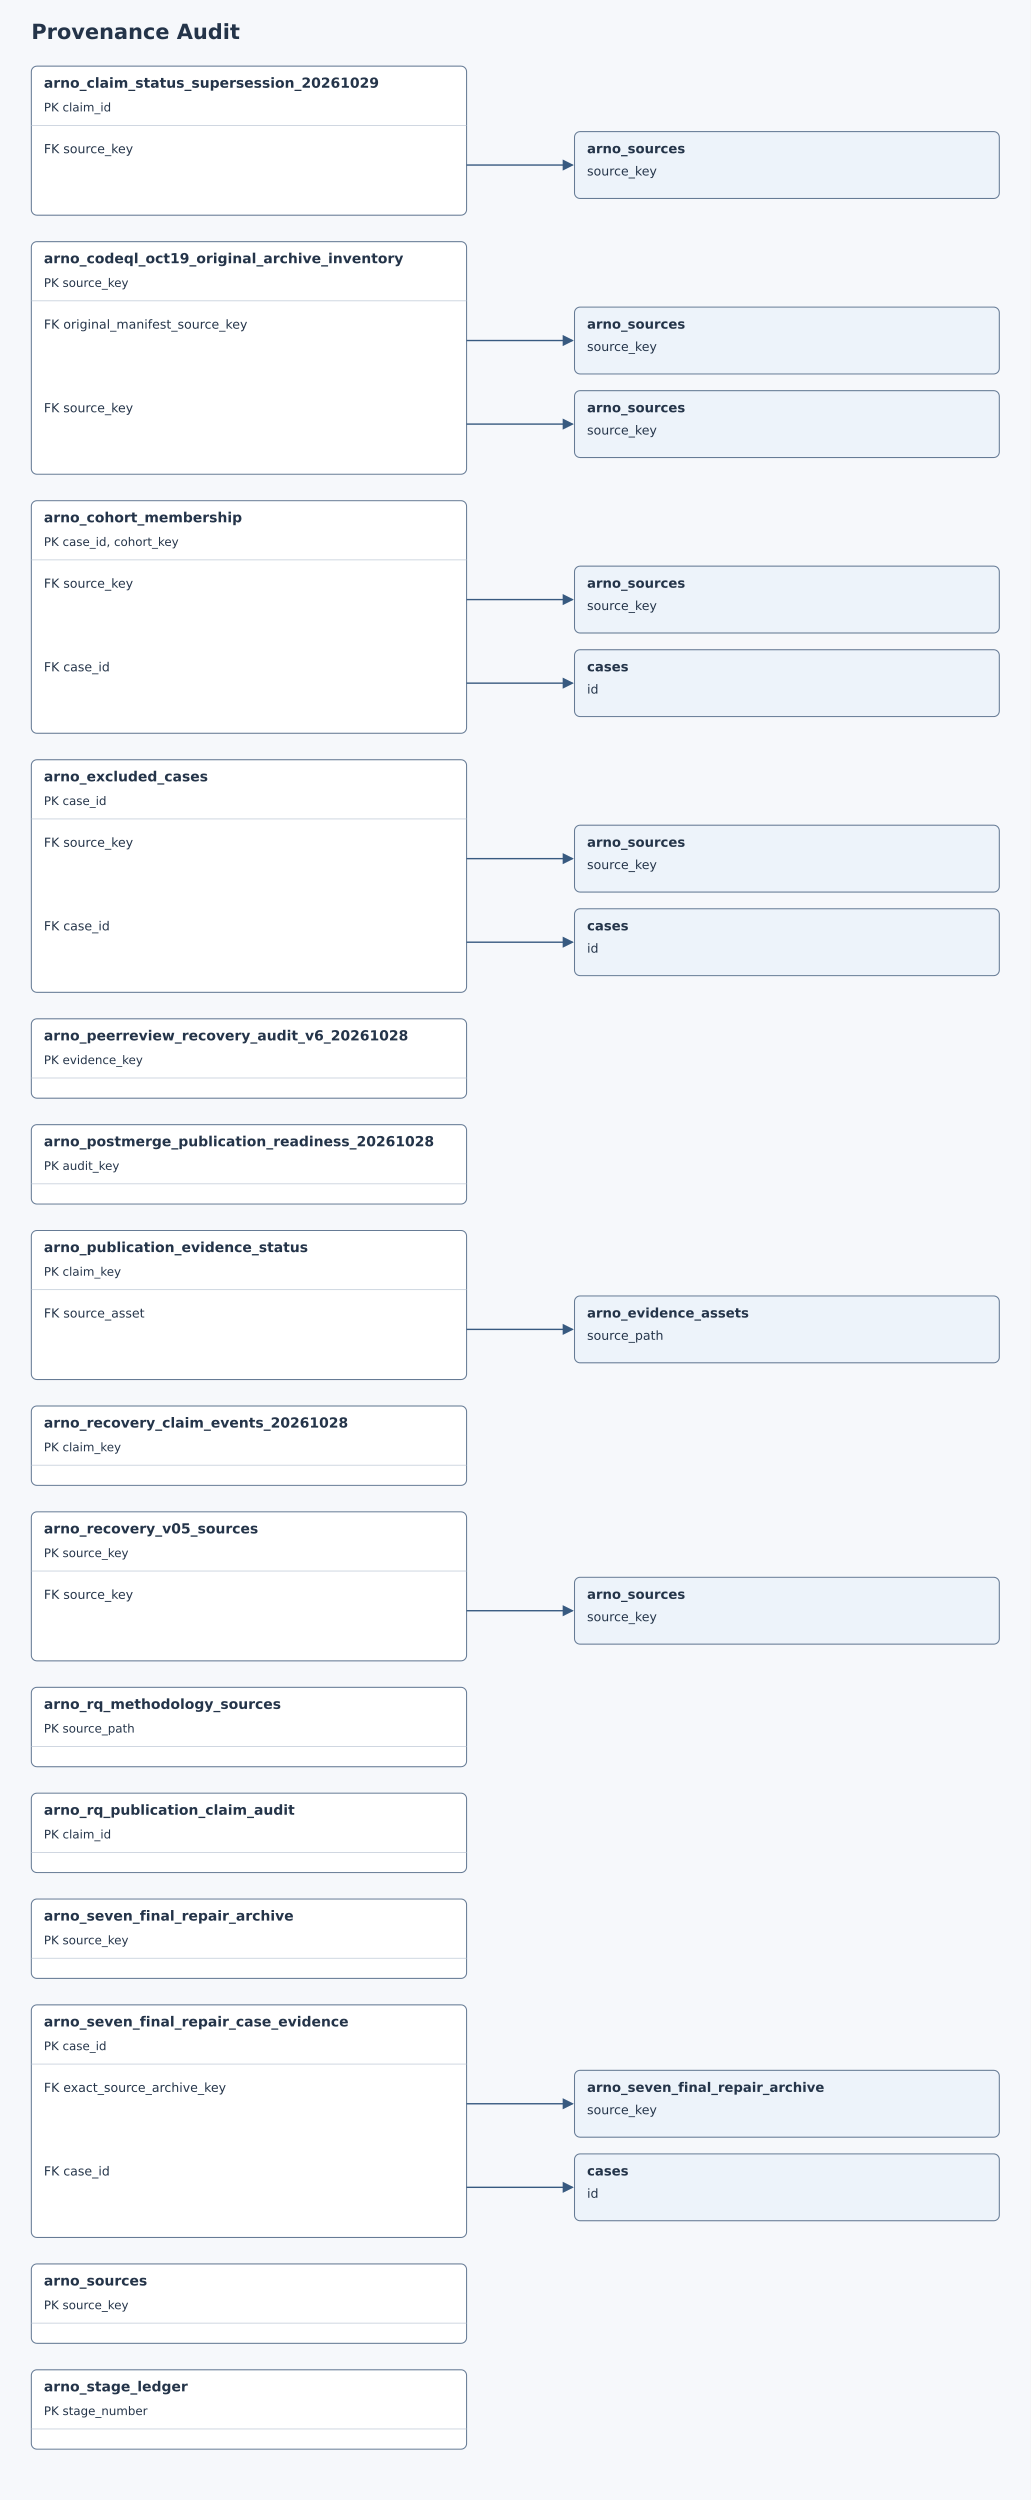
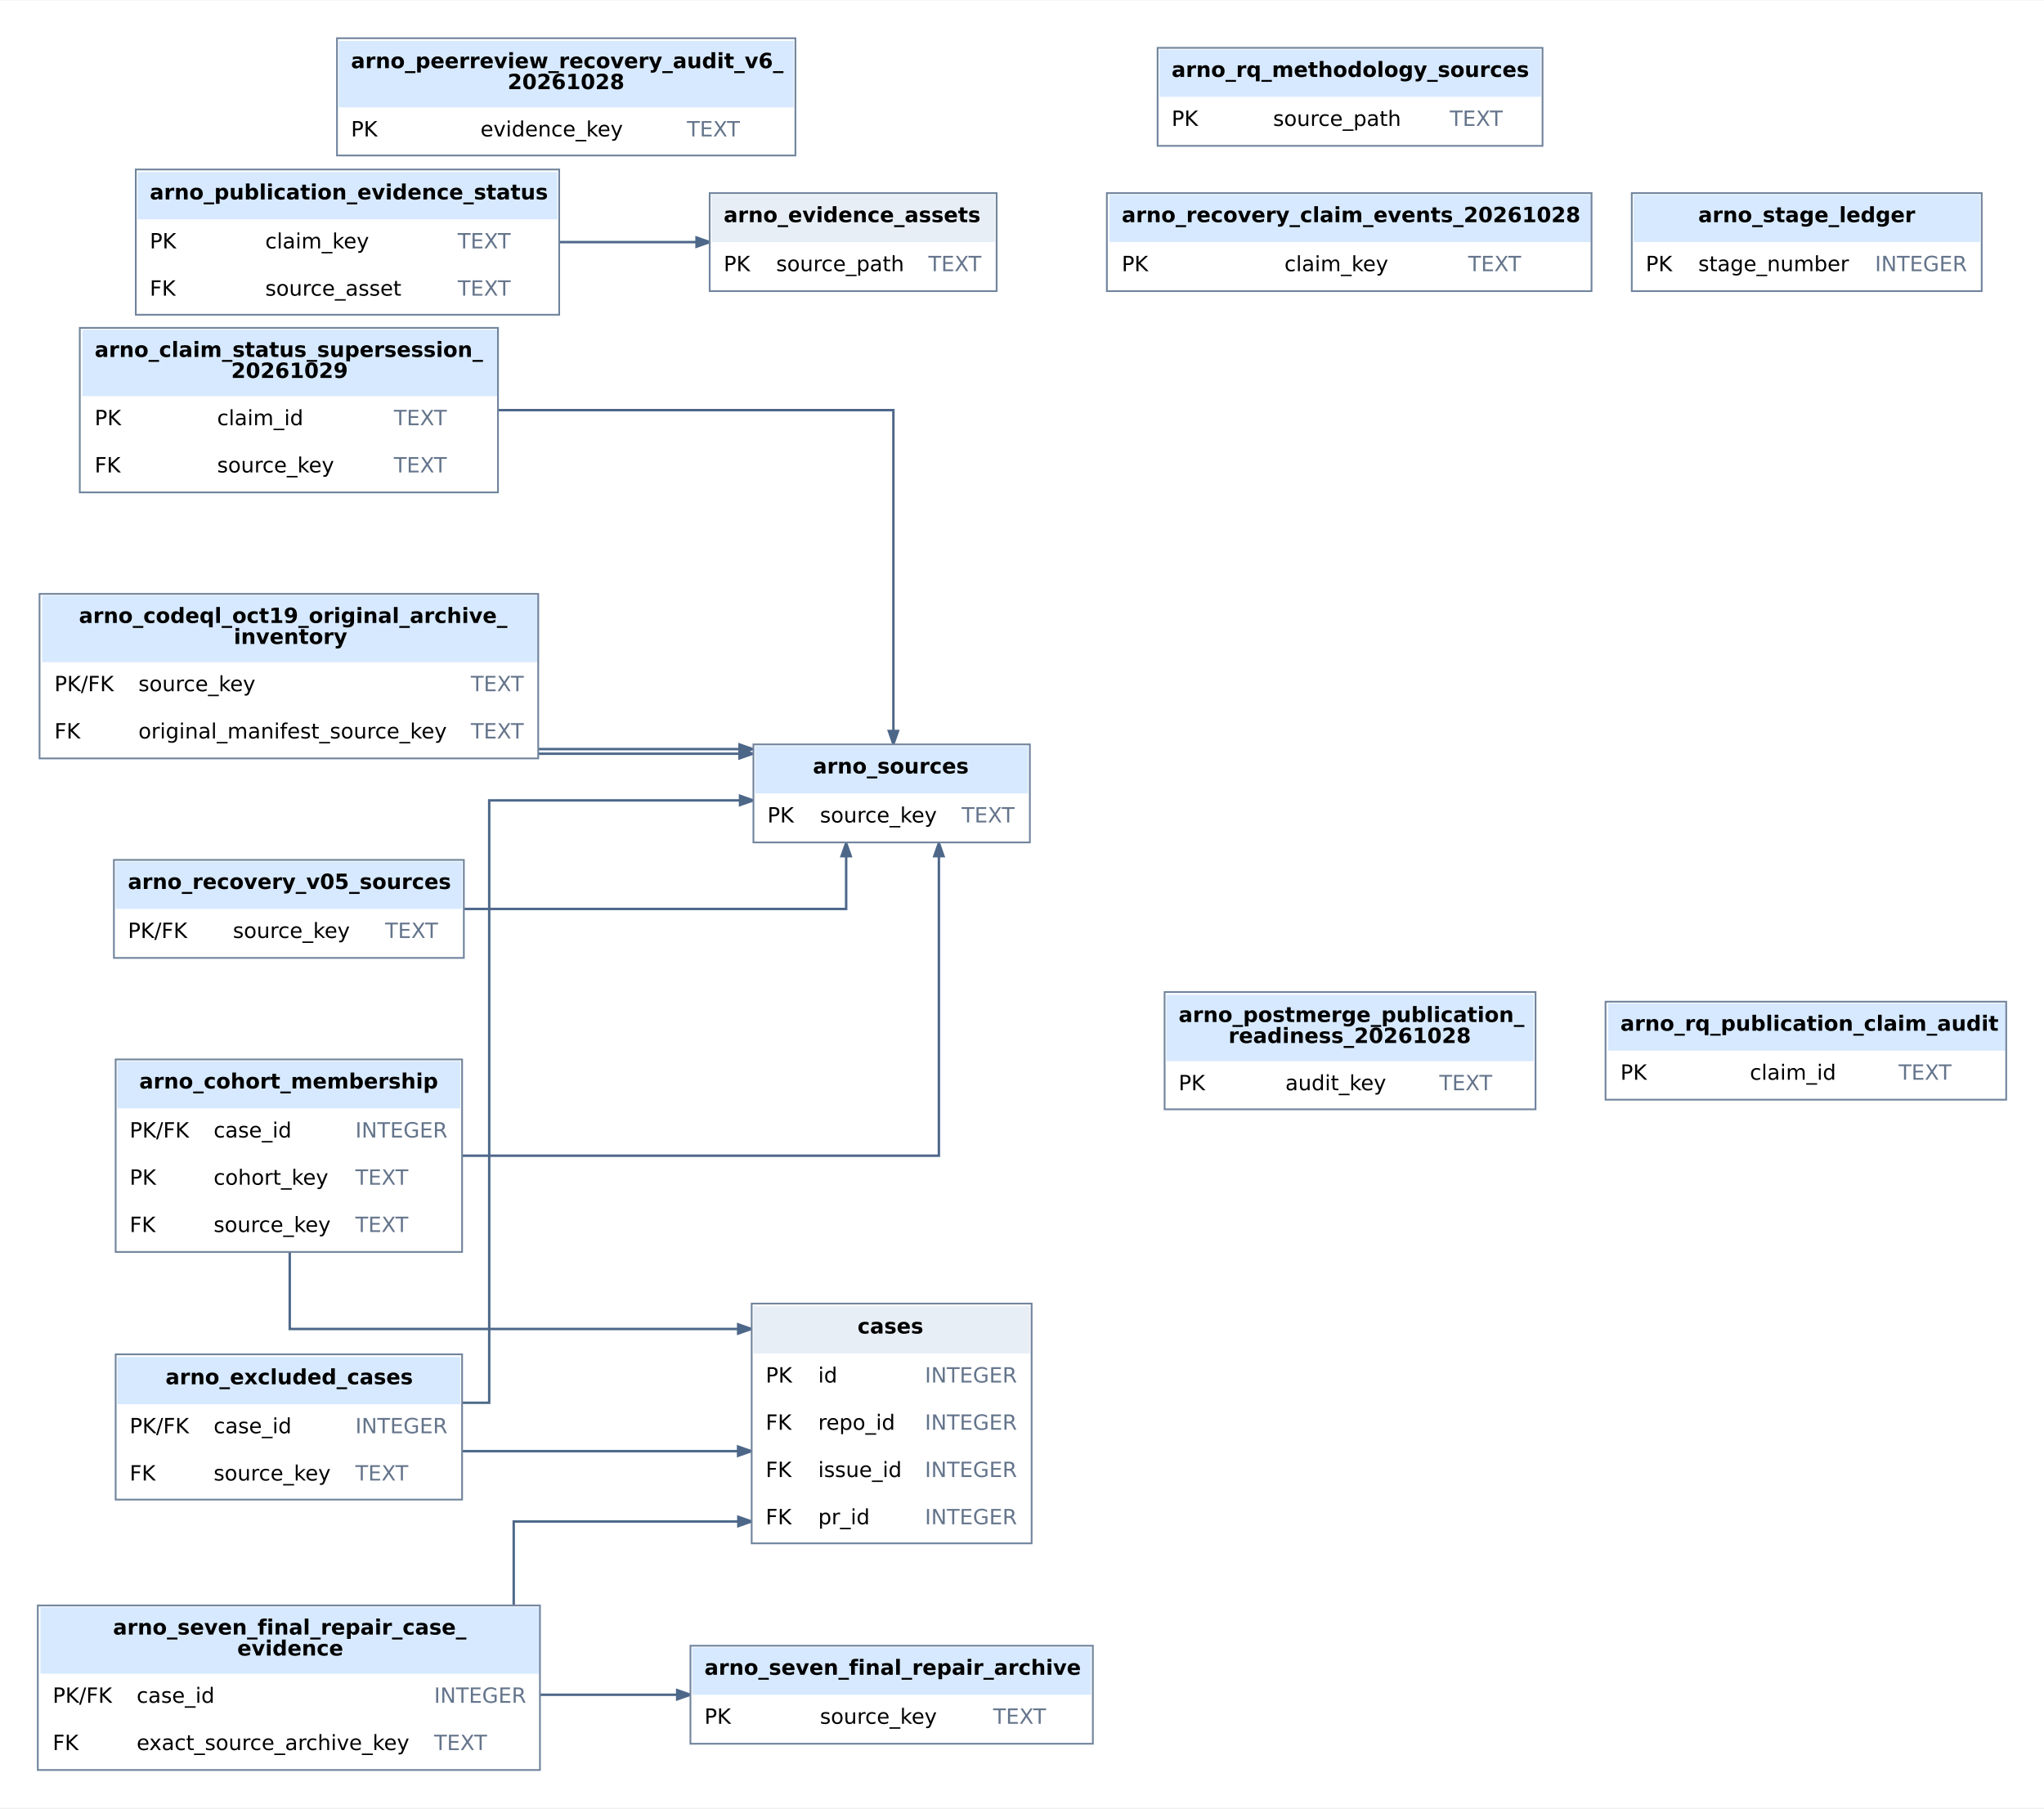
- <svg xmlns="http://www.w3.org/2000/svg" width="1480" height="3590" viewBox="0 0 1480 3590">
-   <defs>
-     <marker id="arrow" markerWidth="8" markerHeight="8" refX="7" refY="4" orient="auto">
-       <path d="M0,0 L8,4 L0,8 Z" fill="#385a80" />
-     </marker>
-   </defs>
-   <rect width="100%" height="100%" fill="#f6f8fb" />
-   <text x="45" y="56" font-family="DejaVu Sans, sans-serif" font-size="30" font-weight="bold" fill="#243449">Provenance Audit</text>
-   <rect x="45" y="95" width="625" height="214" rx="8" fill="white" stroke="#667b95" stroke-width="1.5" />
-   <text x="63" y="126" font-family="DejaVu Sans, sans-serif" font-size="20" font-weight="bold" fill="#243449">arno_claim_status_supersession_20261029</text>
-   <text x="63" y="160" font-family="DejaVu Sans, sans-serif" font-size="17" font-weight="normal" fill="#243449">PK  claim_id</text>
-   <line x1="45" y1="180" x2="670" y2="180" stroke="#bbc6d4" />
-   <text x="63" y="220" font-family="DejaVu Sans, sans-serif" font-size="18" font-weight="normal" fill="#243449">FK  source_key</text>
-   <rect x="825" y="189" width="610" height="96" rx="8" fill="#edf3fa" stroke="#667b95" stroke-width="1.5" />
-   <text x="843" y="220" font-family="DejaVu Sans, sans-serif" font-size="19" font-weight="bold" fill="#243449">arno_sources</text>
-   <text x="843" y="252" font-family="DejaVu Sans, sans-serif" font-size="18" font-weight="normal" fill="#243449">source_key</text>
-   <path d="M 670 237.0 H 822" fill="none" stroke="#385a80" stroke-width="2" marker-end="url(#arrow)" />
-   <rect x="45" y="347" width="625" height="334" rx="8" fill="white" stroke="#667b95" stroke-width="1.5" />
-   <text x="63" y="378" font-family="DejaVu Sans, sans-serif" font-size="20" font-weight="bold" fill="#243449">arno_codeql_oct19_original_archive_inventory</text>
-   <text x="63" y="412" font-family="DejaVu Sans, sans-serif" font-size="17" font-weight="normal" fill="#243449">PK  source_key</text>
-   <line x1="45" y1="432" x2="670" y2="432" stroke="#bbc6d4" />
-   <text x="63" y="472" font-family="DejaVu Sans, sans-serif" font-size="18" font-weight="normal" fill="#243449">FK  original_manifest_source_key</text>
-   <rect x="825" y="441" width="610" height="96" rx="8" fill="#edf3fa" stroke="#667b95" stroke-width="1.5" />
-   <text x="843" y="472" font-family="DejaVu Sans, sans-serif" font-size="19" font-weight="bold" fill="#243449">arno_sources</text>
-   <text x="843" y="504" font-family="DejaVu Sans, sans-serif" font-size="18" font-weight="normal" fill="#243449">source_key</text>
-   <path d="M 670 489.0 H 822" fill="none" stroke="#385a80" stroke-width="2" marker-end="url(#arrow)" />
-   <text x="63" y="592" font-family="DejaVu Sans, sans-serif" font-size="18" font-weight="normal" fill="#243449">FK  source_key</text>
-   <rect x="825" y="561" width="610" height="96" rx="8" fill="#edf3fa" stroke="#667b95" stroke-width="1.5" />
-   <text x="843" y="592" font-family="DejaVu Sans, sans-serif" font-size="19" font-weight="bold" fill="#243449">arno_sources</text>
-   <text x="843" y="624" font-family="DejaVu Sans, sans-serif" font-size="18" font-weight="normal" fill="#243449">source_key</text>
-   <path d="M 670 609.0 H 822" fill="none" stroke="#385a80" stroke-width="2" marker-end="url(#arrow)" />
-   <rect x="45" y="719" width="625" height="334" rx="8" fill="white" stroke="#667b95" stroke-width="1.5" />
-   <text x="63" y="750" font-family="DejaVu Sans, sans-serif" font-size="20" font-weight="bold" fill="#243449">arno_cohort_membership</text>
-   <text x="63" y="784" font-family="DejaVu Sans, sans-serif" font-size="17" font-weight="normal" fill="#243449">PK  case_id, cohort_key</text>
-   <line x1="45" y1="804" x2="670" y2="804" stroke="#bbc6d4" />
-   <text x="63" y="844" font-family="DejaVu Sans, sans-serif" font-size="18" font-weight="normal" fill="#243449">FK  source_key</text>
-   <rect x="825" y="813" width="610" height="96" rx="8" fill="#edf3fa" stroke="#667b95" stroke-width="1.5" />
-   <text x="843" y="844" font-family="DejaVu Sans, sans-serif" font-size="19" font-weight="bold" fill="#243449">arno_sources</text>
-   <text x="843" y="876" font-family="DejaVu Sans, sans-serif" font-size="18" font-weight="normal" fill="#243449">source_key</text>
-   <path d="M 670 861.0 H 822" fill="none" stroke="#385a80" stroke-width="2" marker-end="url(#arrow)" />
-   <text x="63" y="964" font-family="DejaVu Sans, sans-serif" font-size="18" font-weight="normal" fill="#243449">FK  case_id</text>
-   <rect x="825" y="933" width="610" height="96" rx="8" fill="#edf3fa" stroke="#667b95" stroke-width="1.5" />
-   <text x="843" y="964" font-family="DejaVu Sans, sans-serif" font-size="19" font-weight="bold" fill="#243449">cases</text>
-   <text x="843" y="996" font-family="DejaVu Sans, sans-serif" font-size="18" font-weight="normal" fill="#243449">id</text>
-   <path d="M 670 981.0 H 822" fill="none" stroke="#385a80" stroke-width="2" marker-end="url(#arrow)" />
-   <rect x="45" y="1091" width="625" height="334" rx="8" fill="white" stroke="#667b95" stroke-width="1.5" />
-   <text x="63" y="1122" font-family="DejaVu Sans, sans-serif" font-size="20" font-weight="bold" fill="#243449">arno_excluded_cases</text>
-   <text x="63" y="1156" font-family="DejaVu Sans, sans-serif" font-size="17" font-weight="normal" fill="#243449">PK  case_id</text>
-   <line x1="45" y1="1176" x2="670" y2="1176" stroke="#bbc6d4" />
-   <text x="63" y="1216" font-family="DejaVu Sans, sans-serif" font-size="18" font-weight="normal" fill="#243449">FK  source_key</text>
-   <rect x="825" y="1185" width="610" height="96" rx="8" fill="#edf3fa" stroke="#667b95" stroke-width="1.5" />
-   <text x="843" y="1216" font-family="DejaVu Sans, sans-serif" font-size="19" font-weight="bold" fill="#243449">arno_sources</text>
-   <text x="843" y="1248" font-family="DejaVu Sans, sans-serif" font-size="18" font-weight="normal" fill="#243449">source_key</text>
-   <path d="M 670 1233.0 H 822" fill="none" stroke="#385a80" stroke-width="2" marker-end="url(#arrow)" />
-   <text x="63" y="1336" font-family="DejaVu Sans, sans-serif" font-size="18" font-weight="normal" fill="#243449">FK  case_id</text>
-   <rect x="825" y="1305" width="610" height="96" rx="8" fill="#edf3fa" stroke="#667b95" stroke-width="1.5" />
-   <text x="843" y="1336" font-family="DejaVu Sans, sans-serif" font-size="19" font-weight="bold" fill="#243449">cases</text>
-   <text x="843" y="1368" font-family="DejaVu Sans, sans-serif" font-size="18" font-weight="normal" fill="#243449">id</text>
-   <path d="M 670 1353.0 H 822" fill="none" stroke="#385a80" stroke-width="2" marker-end="url(#arrow)" />
-   <rect x="45" y="1463" width="625" height="114" rx="8" fill="white" stroke="#667b95" stroke-width="1.5" />
-   <text x="63" y="1494" font-family="DejaVu Sans, sans-serif" font-size="20" font-weight="bold" fill="#243449">arno_peerreview_recovery_audit_v6_20261028</text>
-   <text x="63" y="1528" font-family="DejaVu Sans, sans-serif" font-size="17" font-weight="normal" fill="#243449">PK  evidence_key</text>
-   <line x1="45" y1="1548" x2="670" y2="1548" stroke="#bbc6d4" />
-   <rect x="45" y="1615" width="625" height="114" rx="8" fill="white" stroke="#667b95" stroke-width="1.5" />
-   <text x="63" y="1646" font-family="DejaVu Sans, sans-serif" font-size="20" font-weight="bold" fill="#243449">arno_postmerge_publication_readiness_20261028</text>
-   <text x="63" y="1680" font-family="DejaVu Sans, sans-serif" font-size="17" font-weight="normal" fill="#243449">PK  audit_key</text>
-   <line x1="45" y1="1700" x2="670" y2="1700" stroke="#bbc6d4" />
-   <rect x="45" y="1767" width="625" height="214" rx="8" fill="white" stroke="#667b95" stroke-width="1.5" />
-   <text x="63" y="1798" font-family="DejaVu Sans, sans-serif" font-size="20" font-weight="bold" fill="#243449">arno_publication_evidence_status</text>
-   <text x="63" y="1832" font-family="DejaVu Sans, sans-serif" font-size="17" font-weight="normal" fill="#243449">PK  claim_key</text>
-   <line x1="45" y1="1852" x2="670" y2="1852" stroke="#bbc6d4" />
-   <text x="63" y="1892" font-family="DejaVu Sans, sans-serif" font-size="18" font-weight="normal" fill="#243449">FK  source_asset</text>
-   <rect x="825" y="1861" width="610" height="96" rx="8" fill="#edf3fa" stroke="#667b95" stroke-width="1.5" />
-   <text x="843" y="1892" font-family="DejaVu Sans, sans-serif" font-size="19" font-weight="bold" fill="#243449">arno_evidence_assets</text>
-   <text x="843" y="1924" font-family="DejaVu Sans, sans-serif" font-size="18" font-weight="normal" fill="#243449">source_path</text>
-   <path d="M 670 1909.0 H 822" fill="none" stroke="#385a80" stroke-width="2" marker-end="url(#arrow)" />
-   <rect x="45" y="2019" width="625" height="114" rx="8" fill="white" stroke="#667b95" stroke-width="1.5" />
-   <text x="63" y="2050" font-family="DejaVu Sans, sans-serif" font-size="20" font-weight="bold" fill="#243449">arno_recovery_claim_events_20261028</text>
-   <text x="63" y="2084" font-family="DejaVu Sans, sans-serif" font-size="17" font-weight="normal" fill="#243449">PK  claim_key</text>
-   <line x1="45" y1="2104" x2="670" y2="2104" stroke="#bbc6d4" />
-   <rect x="45" y="2171" width="625" height="214" rx="8" fill="white" stroke="#667b95" stroke-width="1.5" />
-   <text x="63" y="2202" font-family="DejaVu Sans, sans-serif" font-size="20" font-weight="bold" fill="#243449">arno_recovery_v05_sources</text>
-   <text x="63" y="2236" font-family="DejaVu Sans, sans-serif" font-size="17" font-weight="normal" fill="#243449">PK  source_key</text>
-   <line x1="45" y1="2256" x2="670" y2="2256" stroke="#bbc6d4" />
-   <text x="63" y="2296" font-family="DejaVu Sans, sans-serif" font-size="18" font-weight="normal" fill="#243449">FK  source_key</text>
-   <rect x="825" y="2265" width="610" height="96" rx="8" fill="#edf3fa" stroke="#667b95" stroke-width="1.5" />
-   <text x="843" y="2296" font-family="DejaVu Sans, sans-serif" font-size="19" font-weight="bold" fill="#243449">arno_sources</text>
-   <text x="843" y="2328" font-family="DejaVu Sans, sans-serif" font-size="18" font-weight="normal" fill="#243449">source_key</text>
-   <path d="M 670 2313.0 H 822" fill="none" stroke="#385a80" stroke-width="2" marker-end="url(#arrow)" />
-   <rect x="45" y="2423" width="625" height="114" rx="8" fill="white" stroke="#667b95" stroke-width="1.5" />
-   <text x="63" y="2454" font-family="DejaVu Sans, sans-serif" font-size="20" font-weight="bold" fill="#243449">arno_rq_methodology_sources</text>
-   <text x="63" y="2488" font-family="DejaVu Sans, sans-serif" font-size="17" font-weight="normal" fill="#243449">PK  source_path</text>
-   <line x1="45" y1="2508" x2="670" y2="2508" stroke="#bbc6d4" />
-   <rect x="45" y="2575" width="625" height="114" rx="8" fill="white" stroke="#667b95" stroke-width="1.5" />
-   <text x="63" y="2606" font-family="DejaVu Sans, sans-serif" font-size="20" font-weight="bold" fill="#243449">arno_rq_publication_claim_audit</text>
-   <text x="63" y="2640" font-family="DejaVu Sans, sans-serif" font-size="17" font-weight="normal" fill="#243449">PK  claim_id</text>
-   <line x1="45" y1="2660" x2="670" y2="2660" stroke="#bbc6d4" />
-   <rect x="45" y="2727" width="625" height="114" rx="8" fill="white" stroke="#667b95" stroke-width="1.5" />
-   <text x="63" y="2758" font-family="DejaVu Sans, sans-serif" font-size="20" font-weight="bold" fill="#243449">arno_seven_final_repair_archive</text>
-   <text x="63" y="2792" font-family="DejaVu Sans, sans-serif" font-size="17" font-weight="normal" fill="#243449">PK  source_key</text>
-   <line x1="45" y1="2812" x2="670" y2="2812" stroke="#bbc6d4" />
-   <rect x="45" y="2879" width="625" height="334" rx="8" fill="white" stroke="#667b95" stroke-width="1.5" />
-   <text x="63" y="2910" font-family="DejaVu Sans, sans-serif" font-size="20" font-weight="bold" fill="#243449">arno_seven_final_repair_case_evidence</text>
-   <text x="63" y="2944" font-family="DejaVu Sans, sans-serif" font-size="17" font-weight="normal" fill="#243449">PK  case_id</text>
-   <line x1="45" y1="2964" x2="670" y2="2964" stroke="#bbc6d4" />
-   <text x="63" y="3004" font-family="DejaVu Sans, sans-serif" font-size="18" font-weight="normal" fill="#243449">FK  exact_source_archive_key</text>
-   <rect x="825" y="2973" width="610" height="96" rx="8" fill="#edf3fa" stroke="#667b95" stroke-width="1.5" />
-   <text x="843" y="3004" font-family="DejaVu Sans, sans-serif" font-size="19" font-weight="bold" fill="#243449">arno_seven_final_repair_archive</text>
-   <text x="843" y="3036" font-family="DejaVu Sans, sans-serif" font-size="18" font-weight="normal" fill="#243449">source_key</text>
-   <path d="M 670 3021.0 H 822" fill="none" stroke="#385a80" stroke-width="2" marker-end="url(#arrow)" />
-   <text x="63" y="3124" font-family="DejaVu Sans, sans-serif" font-size="18" font-weight="normal" fill="#243449">FK  case_id</text>
-   <rect x="825" y="3093" width="610" height="96" rx="8" fill="#edf3fa" stroke="#667b95" stroke-width="1.5" />
-   <text x="843" y="3124" font-family="DejaVu Sans, sans-serif" font-size="19" font-weight="bold" fill="#243449">cases</text>
-   <text x="843" y="3156" font-family="DejaVu Sans, sans-serif" font-size="18" font-weight="normal" fill="#243449">id</text>
-   <path d="M 670 3141.0 H 822" fill="none" stroke="#385a80" stroke-width="2" marker-end="url(#arrow)" />
-   <rect x="45" y="3251" width="625" height="114" rx="8" fill="white" stroke="#667b95" stroke-width="1.5" />
-   <text x="63" y="3282" font-family="DejaVu Sans, sans-serif" font-size="20" font-weight="bold" fill="#243449">arno_sources</text>
-   <text x="63" y="3316" font-family="DejaVu Sans, sans-serif" font-size="17" font-weight="normal" fill="#243449">PK  source_key</text>
-   <line x1="45" y1="3336" x2="670" y2="3336" stroke="#bbc6d4" />
-   <rect x="45" y="3403" width="625" height="114" rx="8" fill="white" stroke="#667b95" stroke-width="1.5" />
-   <text x="63" y="3434" font-family="DejaVu Sans, sans-serif" font-size="20" font-weight="bold" fill="#243449">arno_stage_ledger</text>
-   <text x="63" y="3468" font-family="DejaVu Sans, sans-serif" font-size="17" font-weight="normal" fill="#243449">PK  stage_number</text>
-   <line x1="45" y1="3488" x2="670" y2="3488" stroke="#bbc6d4" />
+ <svg xmlns="http://www.w3.org/2000/svg" xmlns:xlink="http://www.w3.org/1999/xlink" width="1168pt" height="1033pt" viewBox="0.00 0.00 1168.20 1032.70">
+   <g id="graph0" class="graph" transform="scale(1 1) rotate(0) translate(21.6 1011.1)">
+     <polygon fill="white" stroke="transparent" points="-21.6,21.6 -21.6,-1011.1 1146.6,-1011.1 1146.6,21.6 -21.6,21.6" />
+     <g id="edge1" class="edge">
+       <g id="a_edge1">
+         <a xlink:title="arno_claim_status_supersession_20261029.source_key u2192 arno_sources.source_key">
+           <path fill="none" stroke="#4d6789" stroke-width="1.4" d="M263.37,-777C363.16,-777 489,-777 489,-777 489,-777 489,-593.68 489,-593.68" />
+           <polygon fill="#4d6789" stroke="#4d6789" stroke-width="1.4" points="491.63,-593.68 489,-586.18 486.38,-593.68 491.63,-593.68" />
+         </a>
+       </g>
+     </g>
+     <g id="edge2" class="edge">
+       <g id="a_edge2">
+         <a xlink:title="arno_codeql_oct19_original_archive_inventory.original_manifest_source_key u2192 arno_sources.source_key">
+           <path fill="none" stroke="#4d6789" stroke-width="1.4" d="M286.11,-580.67C286.11,-580.67 401.05,-580.67 401.05,-580.67" />
+           <polygon fill="#4d6789" stroke="#4d6789" stroke-width="1.4" points="401.05,-583.29 408.55,-580.67 401.05,-578.04 401.05,-583.29" />
+         </a>
+       </g>
+     </g>
+     <g id="edge3" class="edge">
+       <g id="a_edge3">
+         <a xlink:title="arno_codeql_oct19_original_archive_inventory.source_key u2192 arno_sources.source_key">
+           <path fill="none" stroke="#4d6789" stroke-width="1.4" d="M286.11,-583.33C286.11,-583.33 401.05,-583.33 401.05,-583.33" />
+           <polygon fill="#4d6789" stroke="#4d6789" stroke-width="1.4" points="401.05,-585.96 408.55,-583.33 401.05,-580.71 401.05,-585.96" />
+         </a>
+       </g>
+     </g>
+     <g id="edge4" class="edge">
+       <g id="a_edge4">
+         <a xlink:title="arno_cohort_membership.source_key u2192 arno_sources.source_key">
+           <path fill="none" stroke="#4d6789" stroke-width="1.4" d="M242.57,-351C352.62,-351 515,-351 515,-351 515,-351 515,-522.15 515,-522.15" />
+           <polygon fill="#4d6789" stroke="#4d6789" stroke-width="1.4" points="512.38,-522.15 515,-529.65 517.63,-522.15 512.38,-522.15" />
+         </a>
+       </g>
+     </g>
+     <g id="edge5" class="edge">
+       <g id="a_edge5">
+         <a xlink:title="arno_cohort_membership.case_id u2192 cases.id">
+           <path fill="none" stroke="#4d6789" stroke-width="1.4" d="M144,-296C144,-273.21 144,-252 144,-252 144,-252 400.28,-252 400.28,-252" />
+           <polygon fill="#4d6789" stroke="#4d6789" stroke-width="1.4" points="400.28,-254.63 407.78,-252 400.28,-249.38 400.28,-254.63" />
+         </a>
+       </g>
+     </g>
+     <g id="edge6" class="edge">
+       <g id="a_edge6">
+         <a xlink:title="arno_excluded_cases.source_key u2192 arno_sources.source_key">
+           <path fill="none" stroke="#4d6789" stroke-width="1.4" d="M242.56,-209.83C251.92,-209.83 258,-209.83 258,-209.83 258,-209.83 258,-554 258,-554 258,-554 401.35,-554 401.35,-554" />
+           <polygon fill="#4d6789" stroke="#4d6789" stroke-width="1.4" points="401.35,-556.63 408.85,-554 401.35,-551.38 401.35,-556.63" />
+         </a>
+       </g>
+     </g>
+     <g id="edge7" class="edge">
+       <g id="a_edge7">
+         <a xlink:title="arno_excluded_cases.case_id u2192 cases.id">
+           <path fill="none" stroke="#4d6789" stroke-width="1.4" d="M242.68,-182.17C242.68,-182.17 400.24,-182.17 400.24,-182.17" />
+           <polygon fill="#4d6789" stroke="#4d6789" stroke-width="1.4" points="400.24,-184.79 407.74,-182.17 400.24,-179.54 400.24,-184.79" />
+         </a>
+       </g>
+     </g>
+     <g id="edge8" class="edge">
+       <g id="a_edge8">
+         <a xlink:title="arno_publication_evidence_status.source_asset u2192 arno_evidence_assets.source_path">
+           <path fill="none" stroke="#4d6789" stroke-width="1.4" d="M298.31,-873C298.31,-873 376.49,-873 376.49,-873" />
+           <polygon fill="#4d6789" stroke="#4d6789" stroke-width="1.4" points="376.49,-875.63 383.99,-873 376.49,-870.38 376.49,-875.63" />
+         </a>
+       </g>
+     </g>
+     <g id="edge9" class="edge">
+       <g id="a_edge9">
+         <a xlink:title="arno_recovery_v05_sources.source_key u2192 arno_sources.source_key">
+           <path fill="none" stroke="#4d6789" stroke-width="1.4" d="M243.84,-492C337.2,-492 462,-492 462,-492 462,-492 462,-522.13 462,-522.13" />
+           <polygon fill="#4d6789" stroke="#4d6789" stroke-width="1.4" points="459.38,-522.13 462,-529.63 464.63,-522.13 459.38,-522.13" />
+         </a>
+       </g>
+     </g>
+     <g id="edge10" class="edge">
+       <g id="a_edge10">
+         <a xlink:title="arno_seven_final_repair_case_evidence.exact_source_archive_key u2192 arno_seven_final_repair_archive.source_key">
+           <path fill="none" stroke="#4d6789" stroke-width="1.4" d="M287.1,-43C287.1,-43 365.43,-43 365.43,-43" />
+           <polygon fill="#4d6789" stroke="#4d6789" stroke-width="1.4" points="365.43,-45.63 372.93,-43 365.43,-40.38 365.43,-45.63" />
+         </a>
+       </g>
+     </g>
+     <g id="edge11" class="edge">
+       <g id="a_edge11">
+         <a xlink:title="arno_seven_final_repair_case_evidence.case_id u2192 cases.id">
+           <path fill="none" stroke="#4d6789" stroke-width="1.4" d="M272,-94.22C272,-118.06 272,-142 272,-142 272,-142 400.38,-142 400.38,-142" />
+           <polygon fill="#4d6789" stroke="#4d6789" stroke-width="1.4" points="400.38,-144.63 407.88,-142 400.38,-139.38 400.38,-144.63" />
+         </a>
+       </g>
+     </g>
+     <g id="node1" class="node">
+       <polygon fill="white" stroke="transparent" points="24,-730 24,-824 263,-824 263,-730 24,-730" />
+       <polygon fill="#d7e9ff" stroke="transparent" points="25.5,-785 25.5,-823 262.5,-823 262.5,-785 25.5,-785" />
+       <text text-anchor="start" x="32.5" y="-807.4" font-family="DejaVu Sans" font-weight="bold" font-size="12.00">arno_claim_status_supersession_</text>
+       <text text-anchor="start" x="110.5" y="-795.4" font-family="DejaVu Sans" font-weight="bold" font-size="12.00">20261029</text>
+       <text text-anchor="start" x="32.5" y="-768.4" font-family="DejaVu Sans" font-size="12.00">PK</text>
+       <text text-anchor="start" x="102.5" y="-768.4" font-family="DejaVu Sans" font-size="12.00">claim_id</text>
+       <text text-anchor="start" x="203.5" y="-768.4" font-family="DejaVu Sans" font-size="12.00" fill="#64748b">TEXT</text>
+       <text text-anchor="start" x="32.5" y="-741.4" font-family="DejaVu Sans" font-size="12.00">FK</text>
+       <text text-anchor="start" x="102.5" y="-741.4" font-family="DejaVu Sans" font-size="12.00">source_key</text>
+       <text text-anchor="start" x="203.5" y="-741.4" font-family="DejaVu Sans" font-size="12.00" fill="#64748b">TEXT</text>
+       <polygon fill="none" stroke="#70849d" points="24,-730 24,-824 263,-824 263,-730 24,-730" />
+     </g>
+     <g id="node2" class="node">
+       <polygon fill="white" stroke="transparent" points="1,-578 1,-672 286,-672 286,-578 1,-578" />
+       <polygon fill="#d7e9ff" stroke="transparent" points="2.5,-633 2.5,-671 285.5,-671 285.5,-633 2.5,-633" />
+       <text text-anchor="start" x="23.5" y="-655.4" font-family="DejaVu Sans" font-weight="bold" font-size="12.00">arno_codeql_oct19_original_archive_</text>
+       <text text-anchor="start" x="112" y="-643.4" font-family="DejaVu Sans" font-weight="bold" font-size="12.00">inventory</text>
+       <text text-anchor="start" x="9.5" y="-616.4" font-family="DejaVu Sans" font-size="12.00">PK/FK</text>
+       <text text-anchor="start" x="57.5" y="-616.4" font-family="DejaVu Sans" font-size="12.00">source_key</text>
+       <text text-anchor="start" x="247.5" y="-616.4" font-family="DejaVu Sans" font-size="12.00" fill="#64748b">TEXT</text>
+       <text text-anchor="start" x="9.5" y="-589.4" font-family="DejaVu Sans" font-size="12.00">FK</text>
+       <text text-anchor="start" x="57.5" y="-589.4" font-family="DejaVu Sans" font-size="12.00">original_manifest_source_key</text>
+       <text text-anchor="start" x="247.5" y="-589.4" font-family="DejaVu Sans" font-size="12.00" fill="#64748b">TEXT</text>
+       <polygon fill="none" stroke="#70849d" points="1,-578 1,-672 286,-672 286,-578 1,-578" />
+     </g>
+     <g id="node3" class="node">
+       <polygon fill="white" stroke="transparent" points="44.5,-296 44.5,-406 242.5,-406 242.5,-296 44.5,-296" />
+       <polygon fill="#d7e9ff" stroke="transparent" points="45.5,-378 45.5,-405 241.5,-405 241.5,-378 45.5,-378" />
+       <text text-anchor="start" x="58" y="-389.4" font-family="DejaVu Sans" font-weight="bold" font-size="12.00">arno_cohort_membership</text>
+       <text text-anchor="start" x="52.5" y="-361.4" font-family="DejaVu Sans" font-size="12.00">PK/FK</text>
+       <text text-anchor="start" x="100.5" y="-361.4" font-family="DejaVu Sans" font-size="12.00">case_id</text>
+       <text text-anchor="start" x="181.5" y="-361.4" font-family="DejaVu Sans" font-size="12.00" fill="#64748b">INTEGER</text>
+       <text text-anchor="start" x="52.5" y="-334.4" font-family="DejaVu Sans" font-size="12.00">PK</text>
+       <text text-anchor="start" x="100.5" y="-334.4" font-family="DejaVu Sans" font-size="12.00">cohort_key</text>
+       <text text-anchor="start" x="181.5" y="-334.4" font-family="DejaVu Sans" font-size="12.00" fill="#64748b">TEXT</text>
+       <text text-anchor="start" x="52.5" y="-307.4" font-family="DejaVu Sans" font-size="12.00">FK</text>
+       <text text-anchor="start" x="100.5" y="-307.4" font-family="DejaVu Sans" font-size="12.00">source_key</text>
+       <text text-anchor="start" x="181.5" y="-307.4" font-family="DejaVu Sans" font-size="12.00" fill="#64748b">TEXT</text>
+       <polygon fill="none" stroke="#70849d" points="44.5,-296 44.5,-406 242.5,-406 242.5,-296 44.5,-296" />
+     </g>
+     <g id="node4" class="node">
+       <polygon fill="white" stroke="transparent" points="384,-845 384,-901 548,-901 548,-845 384,-845" />
+       <polygon fill="#e8eef6" stroke="transparent" points="385,-873 385,-900 547,-900 547,-873 385,-873" />
+       <text text-anchor="start" x="392" y="-884.4" font-family="DejaVu Sans" font-weight="bold" font-size="12.00">arno_evidence_assets</text>
+       <text text-anchor="start" x="392" y="-856.4" font-family="DejaVu Sans" font-size="12.00">PK</text>
+       <text text-anchor="start" x="422" y="-856.4" font-family="DejaVu Sans" font-size="12.00">source_path</text>
+       <text text-anchor="start" x="509" y="-856.4" font-family="DejaVu Sans" font-size="12.00" fill="#64748b">TEXT</text>
+       <polygon fill="none" stroke="#70849d" points="384,-845 384,-901 548,-901 548,-845 384,-845" />
+     </g>
+     <g id="node5" class="node">
+       <polygon fill="white" stroke="transparent" points="44.5,-154.5 44.5,-237.5 242.5,-237.5 242.5,-154.5 44.5,-154.5" />
+       <polygon fill="#d7e9ff" stroke="transparent" points="45.5,-209 45.5,-236 241.5,-236 241.5,-209 45.5,-209" />
+       <text text-anchor="start" x="73" y="-220.4" font-family="DejaVu Sans" font-weight="bold" font-size="12.00">arno_excluded_cases</text>
+       <text text-anchor="start" x="52.5" y="-192.4" font-family="DejaVu Sans" font-size="12.00">PK/FK</text>
+       <text text-anchor="start" x="100.5" y="-192.4" font-family="DejaVu Sans" font-size="12.00">case_id</text>
+       <text text-anchor="start" x="181.5" y="-192.4" font-family="DejaVu Sans" font-size="12.00" fill="#64748b">INTEGER</text>
+       <text text-anchor="start" x="52.5" y="-165.4" font-family="DejaVu Sans" font-size="12.00">FK</text>
+       <text text-anchor="start" x="100.5" y="-165.4" font-family="DejaVu Sans" font-size="12.00">source_key</text>
+       <text text-anchor="start" x="181.5" y="-165.4" font-family="DejaVu Sans" font-size="12.00" fill="#64748b">TEXT</text>
+       <polygon fill="none" stroke="#70849d" points="44.5,-154.5 44.5,-237.5 242.5,-237.5 242.5,-154.5 44.5,-154.5" />
+     </g>
+     <g id="node6" class="node">
+       <polygon fill="white" stroke="transparent" points="171,-922.5 171,-989.5 433,-989.5 433,-922.5 171,-922.5" />
+       <polygon fill="#d7e9ff" stroke="transparent" points="172,-950 172,-988 432,-988 432,-950 172,-950" />
+       <text text-anchor="start" x="179" y="-972.4" font-family="DejaVu Sans" font-weight="bold" font-size="12.00">arno_peerreview_recovery_audit_v6_</text>
+       <text text-anchor="start" x="268.5" y="-960.4" font-family="DejaVu Sans" font-weight="bold" font-size="12.00">20261028</text>
+       <text text-anchor="start" x="179" y="-933.4" font-family="DejaVu Sans" font-size="12.00">PK</text>
+       <text text-anchor="start" x="253" y="-933.4" font-family="DejaVu Sans" font-size="12.00">evidence_key</text>
+       <text text-anchor="start" x="371" y="-933.4" font-family="DejaVu Sans" font-size="12.00" fill="#64748b">TEXT</text>
+       <polygon fill="none" stroke="#70849d" points="171,-922.5 171,-989.5 433,-989.5 433,-922.5 171,-922.5" />
+     </g>
+     <g id="node7" class="node">
+       <polygon fill="white" stroke="transparent" points="644,-377.5 644,-444.5 856,-444.5 856,-377.5 644,-377.5" />
+       <polygon fill="#d7e9ff" stroke="transparent" points="645,-405 645,-443 855,-443 855,-405 645,-405" />
+       <text text-anchor="start" x="652" y="-427.4" font-family="DejaVu Sans" font-weight="bold" font-size="12.00">arno_postmerge_publication_</text>
+       <text text-anchor="start" x="680.5" y="-415.4" font-family="DejaVu Sans" font-weight="bold" font-size="12.00">readiness_20261028</text>
+       <text text-anchor="start" x="652" y="-388.4" font-family="DejaVu Sans" font-size="12.00">PK</text>
+       <text text-anchor="start" x="713" y="-388.4" font-family="DejaVu Sans" font-size="12.00">audit_key</text>
+       <text text-anchor="start" x="801" y="-388.4" font-family="DejaVu Sans" font-size="12.00" fill="#64748b">TEXT</text>
+       <polygon fill="none" stroke="#70849d" points="644,-377.5 644,-444.5 856,-444.5 856,-377.5 644,-377.5" />
+     </g>
+     <g id="node8" class="node">
+       <polygon fill="white" stroke="transparent" points="56,-831.5 56,-914.5 298,-914.5 298,-831.5 56,-831.5" />
+       <polygon fill="#d7e9ff" stroke="transparent" points="57,-886 57,-913 297,-913 297,-886 57,-886" />
+       <text text-anchor="start" x="64" y="-897.4" font-family="DejaVu Sans" font-weight="bold" font-size="12.00">arno_publication_evidence_status</text>
+       <text text-anchor="start" x="64" y="-869.4" font-family="DejaVu Sans" font-size="12.00">PK</text>
+       <text text-anchor="start" x="130" y="-869.4" font-family="DejaVu Sans" font-size="12.00">claim_key</text>
+       <text text-anchor="start" x="240" y="-869.4" font-family="DejaVu Sans" font-size="12.00" fill="#64748b">TEXT</text>
+       <text text-anchor="start" x="64" y="-842.4" font-family="DejaVu Sans" font-size="12.00">FK</text>
+       <text text-anchor="start" x="130" y="-842.4" font-family="DejaVu Sans" font-size="12.00">source_asset</text>
+       <text text-anchor="start" x="240" y="-842.4" font-family="DejaVu Sans" font-size="12.00" fill="#64748b">TEXT</text>
+       <polygon fill="none" stroke="#70849d" points="56,-831.5 56,-914.5 298,-914.5 298,-831.5 56,-831.5" />
+     </g>
+     <g id="node9" class="node">
+       <polygon fill="white" stroke="transparent" points="611,-845 611,-901 888,-901 888,-845 611,-845" />
+       <polygon fill="#d7e9ff" stroke="transparent" points="612.5,-873 612.5,-900 887.5,-900 887.5,-873 612.5,-873" />
+       <text text-anchor="start" x="619.5" y="-884.4" font-family="DejaVu Sans" font-weight="bold" font-size="12.00">arno_recovery_claim_events_20261028</text>
+       <text text-anchor="start" x="619.5" y="-856.4" font-family="DejaVu Sans" font-size="12.00">PK</text>
+       <text text-anchor="start" x="712.5" y="-856.4" font-family="DejaVu Sans" font-size="12.00">claim_key</text>
+       <text text-anchor="start" x="817.5" y="-856.4" font-family="DejaVu Sans" font-size="12.00" fill="#64748b">TEXT</text>
+       <polygon fill="none" stroke="#70849d" points="611,-845 611,-901 888,-901 888,-845 611,-845" />
+     </g>
+     <g id="node10" class="node">
+       <polygon fill="white" stroke="transparent" points="43.5,-464 43.5,-520 243.5,-520 243.5,-464 43.5,-464" />
+       <polygon fill="#d7e9ff" stroke="transparent" points="44.5,-492 44.5,-519 242.5,-519 242.5,-492 44.5,-492" />
+       <text text-anchor="start" x="51.5" y="-503.4" font-family="DejaVu Sans" font-weight="bold" font-size="12.00">arno_recovery_v05_sources</text>
+       <text text-anchor="start" x="51.5" y="-475.4" font-family="DejaVu Sans" font-size="12.00">PK/FK</text>
+       <text text-anchor="start" x="111.5" y="-475.4" font-family="DejaVu Sans" font-size="12.00">source_key</text>
+       <text text-anchor="start" x="198.5" y="-475.4" font-family="DejaVu Sans" font-size="12.00" fill="#64748b">TEXT</text>
+       <polygon fill="none" stroke="#70849d" points="43.5,-464 43.5,-520 243.5,-520 243.5,-464 43.5,-464" />
+     </g>
+     <g id="node11" class="node">
+       <polygon fill="white" stroke="transparent" points="640,-928 640,-984 860,-984 860,-928 640,-928" />
+       <polygon fill="#d7e9ff" stroke="transparent" points="641,-956 641,-983 859,-983 859,-956 641,-956" />
+       <text text-anchor="start" x="648" y="-967.4" font-family="DejaVu Sans" font-weight="bold" font-size="12.00">arno_rq_methodology_sources</text>
+       <text text-anchor="start" x="648" y="-939.4" font-family="DejaVu Sans" font-size="12.00">PK</text>
+       <text text-anchor="start" x="706" y="-939.4" font-family="DejaVu Sans" font-size="12.00">source_path</text>
+       <text text-anchor="start" x="807" y="-939.4" font-family="DejaVu Sans" font-size="12.00" fill="#64748b">TEXT</text>
+       <polygon fill="none" stroke="#70849d" points="640,-928 640,-984 860,-984 860,-928 640,-928" />
+     </g>
+     <g id="node12" class="node">
+       <polygon fill="white" stroke="transparent" points="896,-383 896,-439 1125,-439 1125,-383 896,-383" />
+       <polygon fill="#d7e9ff" stroke="transparent" points="897.5,-411 897.5,-438 1124.5,-438 1124.5,-411 897.5,-411" />
+       <text text-anchor="start" x="904.5" y="-422.4" font-family="DejaVu Sans" font-weight="bold" font-size="12.00">arno_rq_publication_claim_audit</text>
+       <text text-anchor="start" x="904.5" y="-394.4" font-family="DejaVu Sans" font-size="12.00">PK</text>
+       <text text-anchor="start" x="978.5" y="-394.4" font-family="DejaVu Sans" font-size="12.00">claim_id</text>
+       <text text-anchor="start" x="1063.5" y="-394.4" font-family="DejaVu Sans" font-size="12.00" fill="#64748b">TEXT</text>
+       <polygon fill="none" stroke="#70849d" points="896,-383 896,-439 1125,-439 1125,-383 896,-383" />
+     </g>
+     <g id="node13" class="node">
+       <polygon fill="white" stroke="transparent" points="373,-15 373,-71 603,-71 603,-15 373,-15" />
+       <polygon fill="#d7e9ff" stroke="transparent" points="374,-43 374,-70 602,-70 602,-43 374,-43" />
+       <text text-anchor="start" x="381" y="-54.4" font-family="DejaVu Sans" font-weight="bold" font-size="12.00">arno_seven_final_repair_archive</text>
+       <text text-anchor="start" x="381" y="-26.4" font-family="DejaVu Sans" font-size="12.00">PK</text>
+       <text text-anchor="start" x="447" y="-26.4" font-family="DejaVu Sans" font-size="12.00">source_key</text>
+       <text text-anchor="start" x="546" y="-26.4" font-family="DejaVu Sans" font-size="12.00" fill="#64748b">TEXT</text>
+       <polygon fill="none" stroke="#70849d" points="373,-15 373,-71 603,-71 603,-15 373,-15" />
+     </g>
+     <g id="node14" class="node">
+       <polygon fill="white" stroke="transparent" points="0,0 0,-94 287,-94 287,0 0,0" />
+       <polygon fill="#d7e9ff" stroke="transparent" points="1.5,-55 1.5,-93 286.5,-93 286.5,-55 1.5,-55" />
+       <text text-anchor="start" x="43" y="-77.4" font-family="DejaVu Sans" font-weight="bold" font-size="12.00">arno_seven_final_repair_case_</text>
+       <text text-anchor="start" x="114" y="-65.4" font-family="DejaVu Sans" font-weight="bold" font-size="12.00">evidence</text>
+       <text text-anchor="start" x="8.5" y="-38.4" font-family="DejaVu Sans" font-size="12.00">PK/FK</text>
+       <text text-anchor="start" x="56.5" y="-38.4" font-family="DejaVu Sans" font-size="12.00">case_id</text>
+       <text text-anchor="start" x="226.5" y="-38.4" font-family="DejaVu Sans" font-size="12.00" fill="#64748b">INTEGER</text>
+       <text text-anchor="start" x="8.5" y="-11.4" font-family="DejaVu Sans" font-size="12.00">FK</text>
+       <text text-anchor="start" x="56.5" y="-11.4" font-family="DejaVu Sans" font-size="12.00">exact_source_archive_key</text>
+       <text text-anchor="start" x="226.5" y="-11.4" font-family="DejaVu Sans" font-size="12.00" fill="#64748b">TEXT</text>
+       <polygon fill="none" stroke="#70849d" points="0,0 0,-94 287,-94 287,0 0,0" />
+     </g>
+     <g id="node15" class="node">
+       <polygon fill="white" stroke="transparent" points="409,-530 409,-586 567,-586 567,-530 409,-530" />
+       <polygon fill="#d7e9ff" stroke="transparent" points="410,-558 410,-585 566,-585 566,-558 410,-558" />
+       <text text-anchor="start" x="443" y="-569.4" font-family="DejaVu Sans" font-weight="bold" font-size="12.00">arno_sources</text>
+       <text text-anchor="start" x="417" y="-541.4" font-family="DejaVu Sans" font-size="12.00">PK</text>
+       <text text-anchor="start" x="447" y="-541.4" font-family="DejaVu Sans" font-size="12.00">source_key</text>
+       <text text-anchor="start" x="528" y="-541.4" font-family="DejaVu Sans" font-size="12.00" fill="#64748b">TEXT</text>
+       <polygon fill="none" stroke="#70849d" points="409,-530 409,-586 567,-586 567,-530 409,-530" />
+     </g>
+     <g id="node16" class="node">
+       <polygon fill="white" stroke="transparent" points="911,-845 911,-901 1111,-901 1111,-845 911,-845" />
+       <polygon fill="#d7e9ff" stroke="transparent" points="912,-873 912,-900 1110,-900 1110,-873 912,-873" />
+       <text text-anchor="start" x="949" y="-884.4" font-family="DejaVu Sans" font-weight="bold" font-size="12.00">arno_stage_ledger</text>
+       <text text-anchor="start" x="919" y="-856.4" font-family="DejaVu Sans" font-size="12.00">PK</text>
+       <text text-anchor="start" x="949" y="-856.4" font-family="DejaVu Sans" font-size="12.00">stage_number</text>
+       <text text-anchor="start" x="1050" y="-856.4" font-family="DejaVu Sans" font-size="12.00" fill="#64748b">INTEGER</text>
+       <polygon fill="none" stroke="#70849d" points="911,-845 911,-901 1111,-901 1111,-845 911,-845" />
+     </g>
+     <g id="node17" class="node">
+       <polygon fill="white" stroke="transparent" points="408,-129.5 408,-266.5 568,-266.5 568,-129.5 408,-129.5" />
+       <polygon fill="#e8eef6" stroke="transparent" points="409,-238 409,-265 567,-265 567,-238 409,-238" />
+       <text text-anchor="start" x="468.5" y="-249.4" font-family="DejaVu Sans" font-weight="bold" font-size="12.00">cases</text>
+       <text text-anchor="start" x="416" y="-221.4" font-family="DejaVu Sans" font-size="12.00">PK</text>
+       <text text-anchor="start" x="446" y="-221.4" font-family="DejaVu Sans" font-size="12.00">id</text>
+       <text text-anchor="start" x="507" y="-221.4" font-family="DejaVu Sans" font-size="12.00" fill="#64748b">INTEGER</text>
+       <text text-anchor="start" x="416" y="-194.4" font-family="DejaVu Sans" font-size="12.00">FK</text>
+       <text text-anchor="start" x="446" y="-194.4" font-family="DejaVu Sans" font-size="12.00">repo_id</text>
+       <text text-anchor="start" x="507" y="-194.4" font-family="DejaVu Sans" font-size="12.00" fill="#64748b">INTEGER</text>
+       <text text-anchor="start" x="416" y="-167.4" font-family="DejaVu Sans" font-size="12.00">FK</text>
+       <text text-anchor="start" x="446" y="-167.4" font-family="DejaVu Sans" font-size="12.00">issue_id</text>
+       <text text-anchor="start" x="507" y="-167.4" font-family="DejaVu Sans" font-size="12.00" fill="#64748b">INTEGER</text>
+       <text text-anchor="start" x="416" y="-140.4" font-family="DejaVu Sans" font-size="12.00">FK</text>
+       <text text-anchor="start" x="446" y="-140.4" font-family="DejaVu Sans" font-size="12.00">pr_id</text>
+       <text text-anchor="start" x="507" y="-140.4" font-family="DejaVu Sans" font-size="12.00" fill="#64748b">INTEGER</text>
+       <polygon fill="none" stroke="#70849d" points="408,-129.5 408,-266.5 568,-266.5 568,-129.5 408,-129.5" />
+     </g>
+   </g>
</svg>
